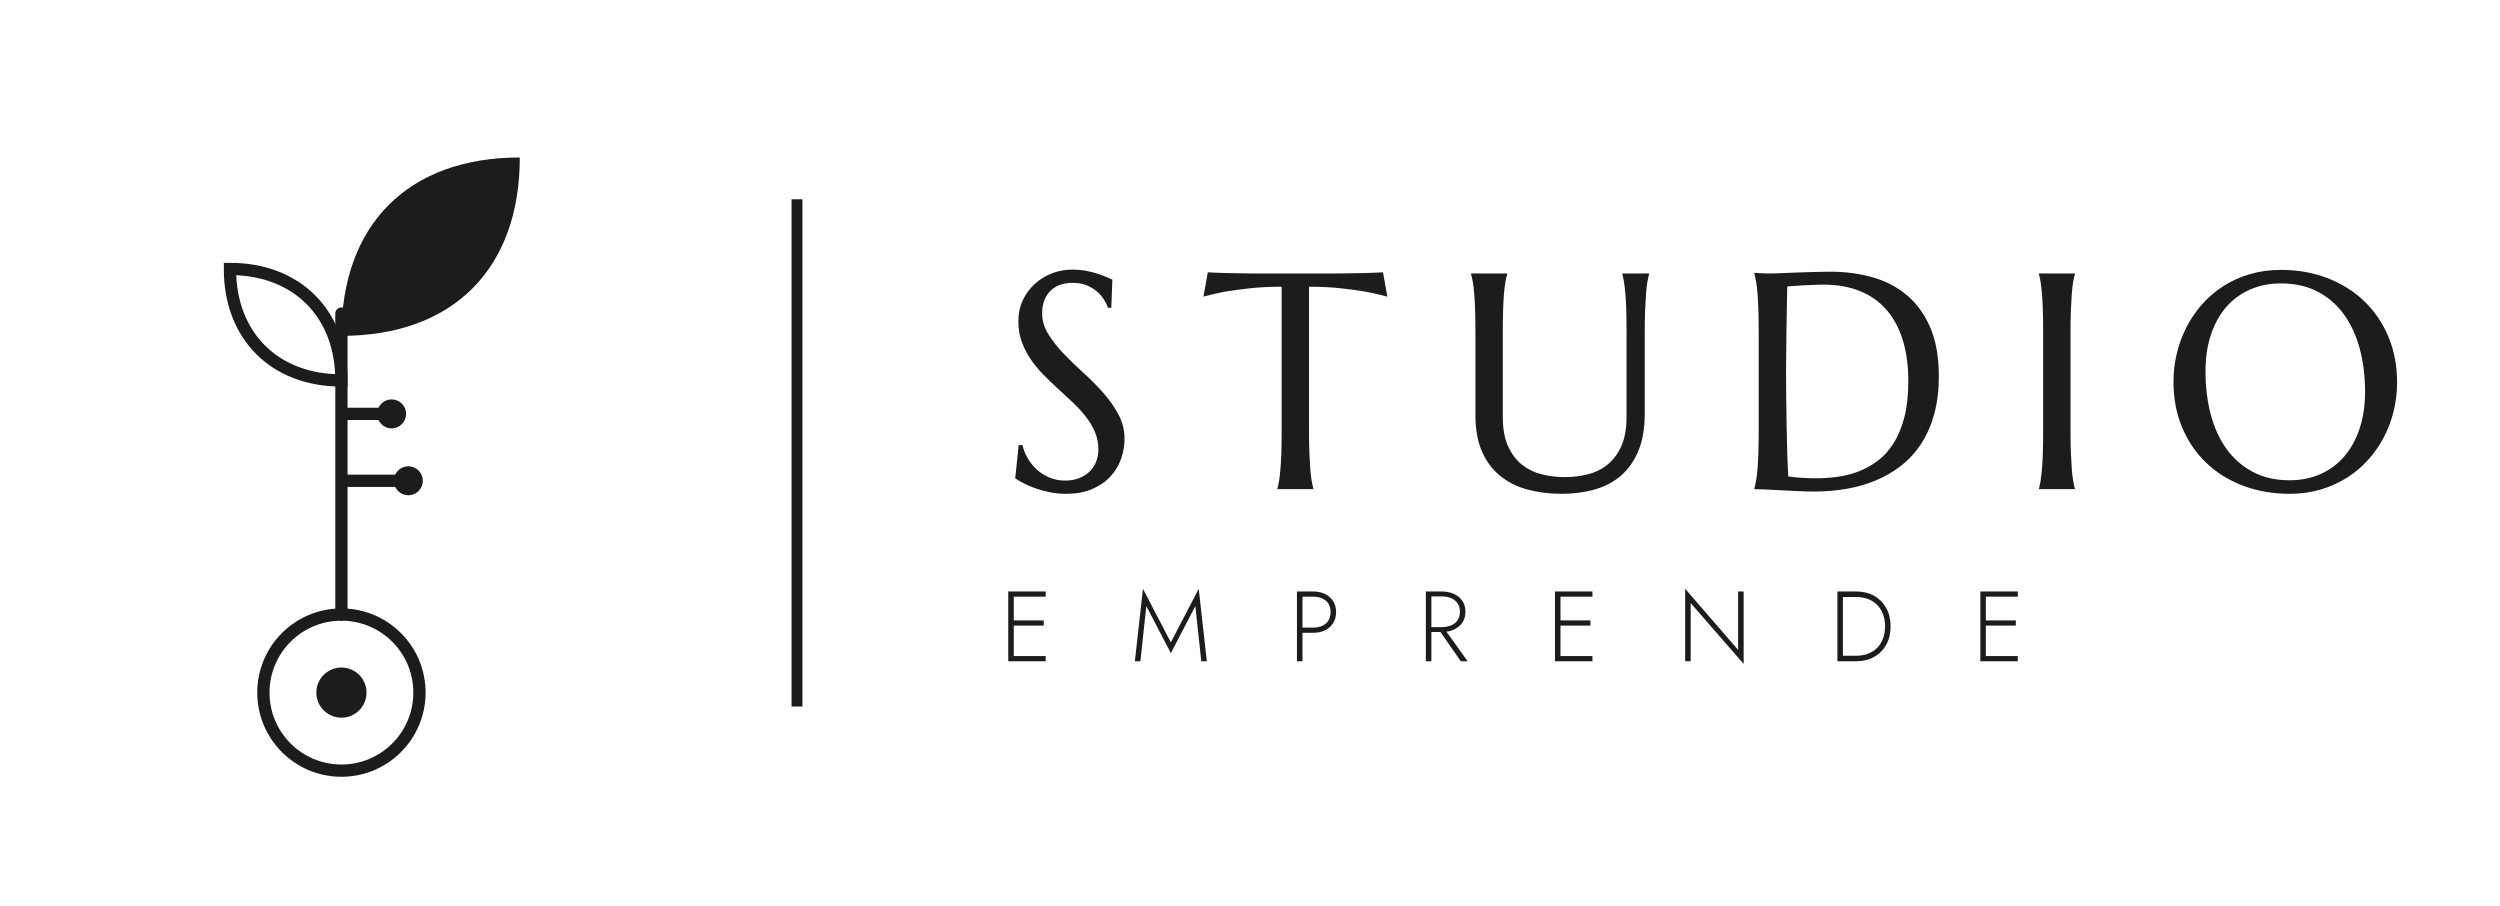
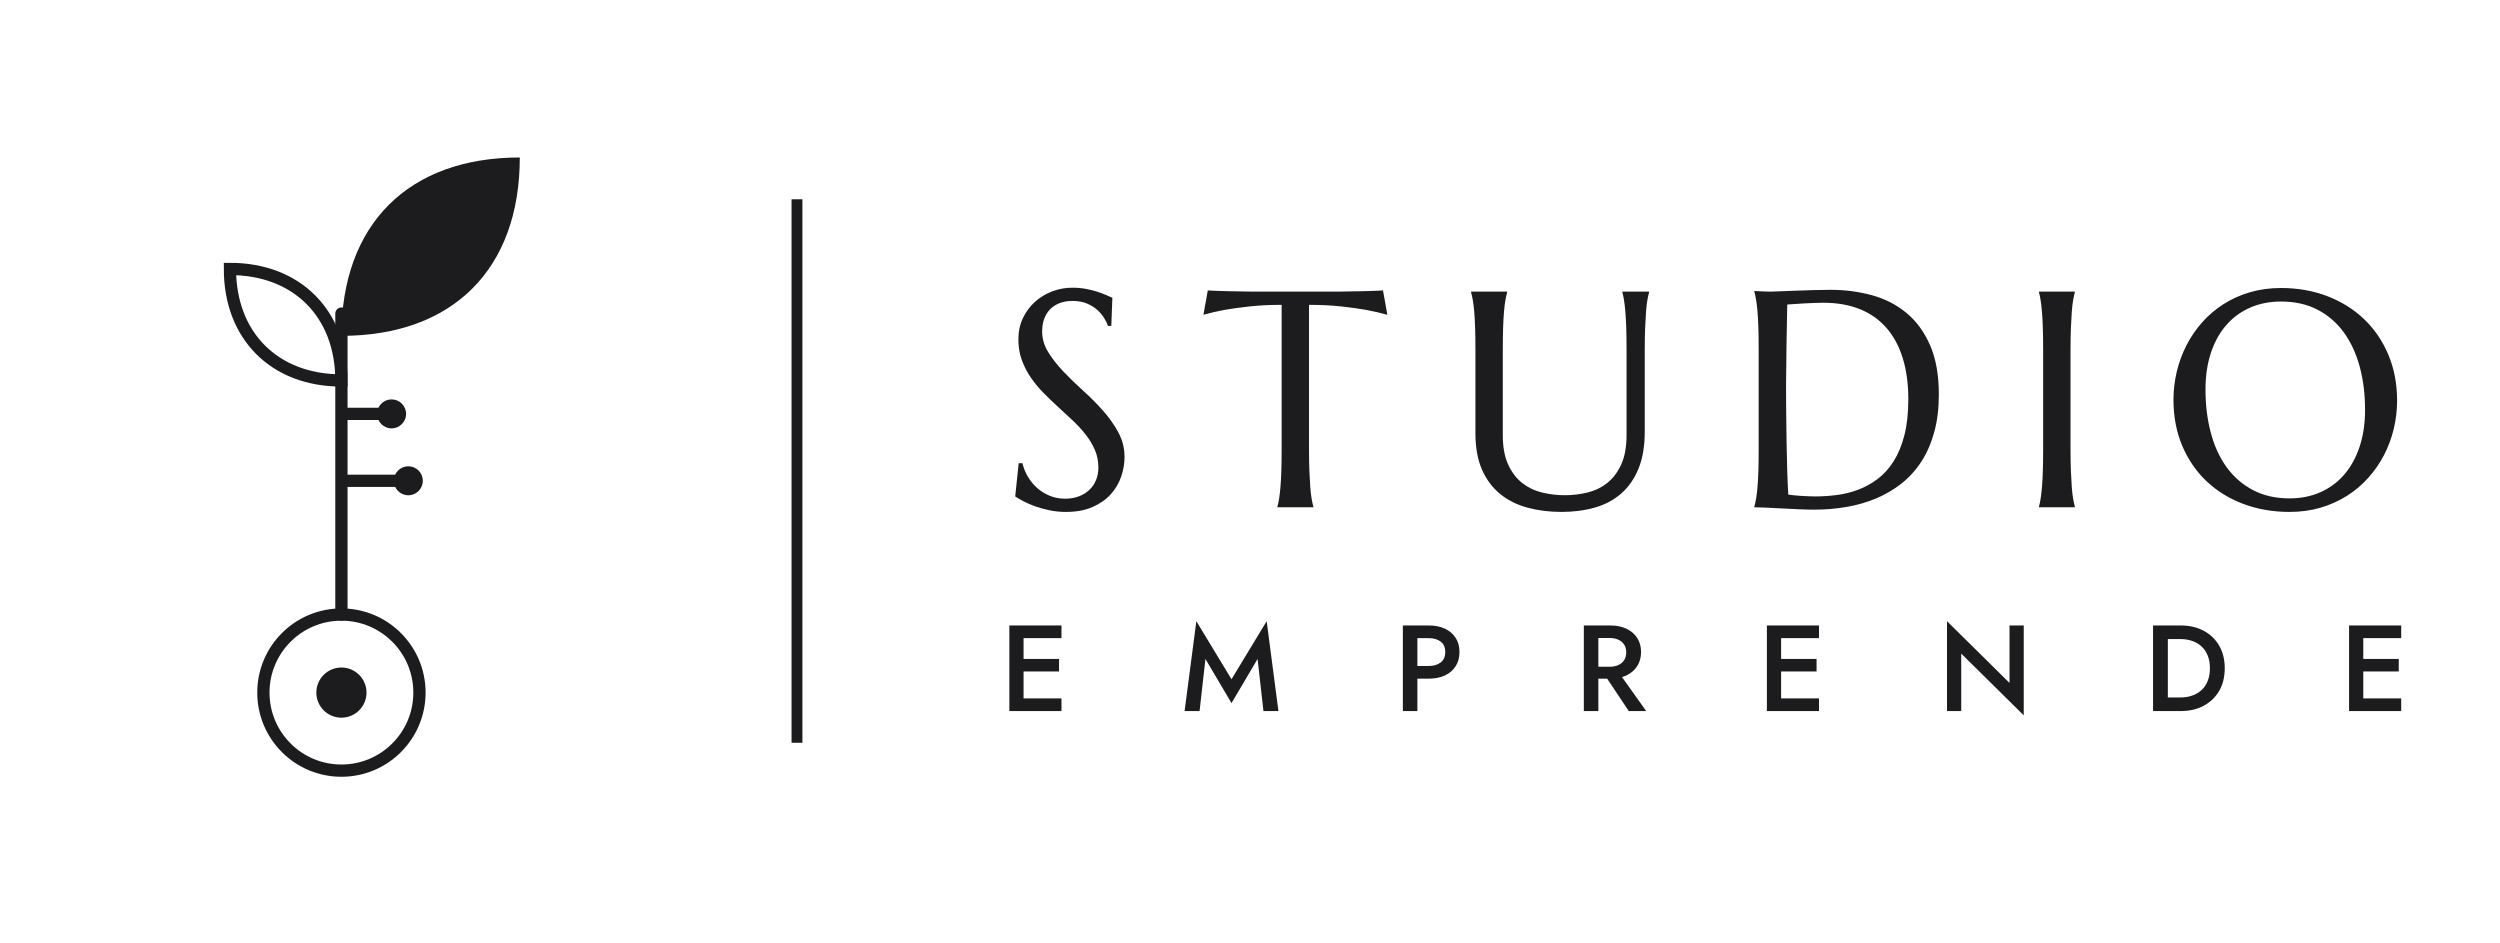
- <svg xmlns="http://www.w3.org/2000/svg" viewBox="0 0 275.995 100" width="275.995" height="100">
+ <svg xmlns="http://www.w3.org/2000/svg" viewBox="0 0 275.995 104" width="275.995" height="104">
  <g transform="translate(10 10) scale(0.615385)">
    <circle cx="45" cy="108" r="14" fill="none" stroke="#1C1C1E" stroke-width="2.2" />
    <circle cx="45" cy="108" r="4.5" fill="#1C1C1E" />
    <path d="M45 94V40M45 70h10M45 58h7" fill="none" stroke="#1C1C1E" stroke-width="2.2" stroke-linecap="round" />
    <circle cx="57" cy="70" r="2.6" fill="#1C1C1E" />
    <circle cx="54" cy="58" r="2.6" fill="#1C1C1E" />
    <path d="M45 44c0-20 12-32 32-32 0 20-12 32-32 32z" fill="#1C1C1E" />
    <path d="M45 52c0-12-8-20-20-20 0 12 8 20 20 20z" fill="none" stroke="#1C1C1E" stroke-width="2.2" />
  </g>
-   <rect x="87.385" y="22" width="1.2" height="56" fill="#1C1C1E" />
-   <path fill="#1C1C1E" d="M122.686 33.979H122.321Q122.188 33.597 121.898 33.115Q121.607 32.634 121.134 32.21Q120.661 31.787 119.989 31.505Q119.316 31.223 118.403 31.223Q117.59 31.223 116.959 31.472Q116.328 31.721 115.905 32.169Q115.481 32.617 115.265 33.231Q115.05 33.846 115.05 34.593Q115.05 35.788 115.722 36.875Q116.394 37.963 117.407 39.025Q118.42 40.088 119.598 41.15Q120.777 42.213 121.79 43.358Q122.803 44.504 123.475 45.757Q124.147 47.011 124.147 48.455Q124.147 49.534 123.774 50.622Q123.4 51.709 122.62 52.572Q121.84 53.436 120.611 53.975Q119.383 54.515 117.689 54.515Q116.743 54.515 115.888 54.34Q115.033 54.166 114.311 53.909Q113.589 53.651 113.016 53.353Q112.443 53.054 112.078 52.805L112.46 49.136H112.875Q113.057 49.916 113.473 50.622Q113.888 51.327 114.494 51.867Q115.099 52.406 115.88 52.73Q116.66 53.054 117.59 53.054Q118.436 53.054 119.109 52.796Q119.781 52.539 120.263 52.083Q120.744 51.626 121.001 50.995Q121.259 50.364 121.259 49.617Q121.259 48.571 120.877 47.683Q120.495 46.795 119.872 45.998Q119.25 45.201 118.461 44.454Q117.673 43.707 116.843 42.952Q116.013 42.196 115.224 41.399Q114.435 40.603 113.813 39.698Q113.19 38.793 112.808 37.755Q112.427 36.718 112.427 35.473Q112.427 34.161 112.933 33.107Q113.439 32.053 114.278 31.306Q115.116 30.559 116.179 30.16Q117.241 29.762 118.37 29.762Q119.2 29.762 119.897 29.895Q120.595 30.027 121.151 30.21Q121.707 30.393 122.122 30.575Q122.537 30.758 122.803 30.874Z M141.49 31.654Q139.531 31.654 137.954 31.829Q136.377 32.003 135.231 32.202Q133.903 32.451 132.857 32.75L133.339 30.061Q133.538 30.077 133.936 30.094Q134.335 30.11 134.825 30.127Q135.314 30.144 135.854 30.152Q136.393 30.16 136.875 30.168Q137.356 30.177 137.73 30.185Q138.103 30.193 138.269 30.193H147.749Q147.915 30.193 148.288 30.185Q148.662 30.177 149.143 30.168Q149.625 30.16 150.164 30.152Q150.704 30.144 151.194 30.127Q151.683 30.11 152.082 30.094Q152.48 30.077 152.68 30.061L153.161 32.75Q152.098 32.451 150.77 32.202Q149.625 32.003 148.048 31.829Q146.471 31.654 144.512 31.654V47.509Q144.512 48.92 144.553 49.974Q144.595 51.028 144.653 51.792Q144.711 52.556 144.802 53.07Q144.893 53.585 144.993 53.934V54.0H141.025V53.934Q141.125 53.585 141.208 53.07Q141.291 52.556 141.357 51.792Q141.424 51.028 141.457 49.974Q141.49 48.92 141.49 47.509Z M179.568 36.701Q179.568 35.29 179.535 34.236Q179.502 33.182 179.435 32.41Q179.369 31.638 179.286 31.123Q179.203 30.608 179.103 30.26V30.193H182.058V30.26Q181.959 30.608 181.868 31.123Q181.776 31.638 181.718 32.41Q181.66 33.182 181.619 34.236Q181.577 35.29 181.577 36.701V45.666Q181.577 48.04 180.896 49.717Q180.216 51.394 179.004 52.464Q177.792 53.535 176.098 54.025Q174.405 54.515 172.396 54.515Q170.388 54.515 168.653 54.05Q166.918 53.585 165.631 52.547Q164.345 51.51 163.614 49.858Q162.884 48.206 162.884 45.832V36.701Q162.884 35.29 162.85 34.236Q162.817 33.182 162.751 32.41Q162.684 31.638 162.593 31.123Q162.502 30.608 162.402 30.26V30.193H166.387V30.26Q166.287 30.608 166.196 31.123Q166.104 31.638 166.038 32.41Q165.972 33.182 165.938 34.236Q165.905 35.29 165.905 36.701V46.015Q165.905 47.99 166.494 49.277Q167.084 50.563 168.047 51.319Q169.01 52.074 170.238 52.373Q171.467 52.672 172.745 52.672Q174.023 52.672 175.252 52.373Q176.48 52.074 177.435 51.319Q178.389 50.563 178.979 49.277Q179.568 47.99 179.568 46.015Z M197.309 31.621Q197.276 33.48 197.243 35.224Q197.226 35.971 197.218 36.751Q197.21 37.531 197.202 38.287Q197.193 39.042 197.185 39.731Q197.177 40.42 197.177 40.951Q197.177 42.063 197.193 43.641Q197.21 45.218 197.235 46.878Q197.26 48.538 197.309 50.065Q197.359 51.593 197.426 52.605Q197.658 52.639 198.048 52.68Q198.438 52.722 198.87 52.747Q199.302 52.771 199.717 52.788Q200.132 52.805 200.414 52.805Q201.576 52.805 202.796 52.647Q204.016 52.489 205.154 52.058Q206.291 51.626 207.295 50.871Q208.3 50.115 209.055 48.92Q209.81 47.725 210.242 46.04Q210.674 44.354 210.674 42.063Q210.674 39.523 210.059 37.54Q209.445 35.556 208.258 34.194Q207.071 32.833 205.32 32.127Q203.568 31.422 201.294 31.422Q200.846 31.422 200.281 31.447Q199.717 31.472 199.16 31.497Q198.604 31.521 198.115 31.563Q197.625 31.604 197.309 31.621ZM193.674 30.127Q194.056 30.144 194.388 30.16Q194.67 30.177 194.969 30.185Q195.267 30.193 195.45 30.193Q195.765 30.193 196.504 30.16Q197.243 30.127 198.189 30.094Q199.136 30.061 200.157 30.027Q201.178 29.994 202.074 29.994Q204.481 29.994 206.656 30.592Q208.831 31.189 210.474 32.551Q212.118 33.912 213.081 36.12Q214.044 38.328 214.044 41.549Q214.044 43.856 213.537 45.699Q213.031 47.542 212.118 48.953Q211.205 50.364 209.935 51.369Q208.665 52.373 207.129 53.021Q205.594 53.668 203.85 53.967Q202.107 54.266 200.248 54.266Q199.584 54.266 198.646 54.224Q197.708 54.183 196.762 54.133Q195.815 54.083 194.977 54.042Q194.139 54.0 193.674 54.0V53.934Q193.773 53.585 193.865 53.07Q193.956 52.556 194.022 51.792Q194.089 51.028 194.122 49.974Q194.155 48.92 194.155 47.509V36.701Q194.155 35.29 194.122 34.219Q194.089 33.148 194.022 32.376Q193.956 31.604 193.865 31.073Q193.773 30.542 193.674 30.193Z M225.095 53.934Q225.194 53.585 225.277 53.07Q225.36 52.556 225.427 51.792Q225.493 51.028 225.526 49.974Q225.559 48.92 225.559 47.509V36.701Q225.559 35.29 225.526 34.236Q225.493 33.182 225.427 32.41Q225.36 31.638 225.277 31.123Q225.194 30.608 225.095 30.26V30.193H229.062V30.26Q228.963 30.608 228.871 31.123Q228.78 31.638 228.722 32.41Q228.664 33.182 228.622 34.236Q228.581 35.29 228.581 36.701V47.509Q228.581 48.92 228.622 49.974Q228.664 51.028 228.722 51.792Q228.78 52.556 228.871 53.07Q228.963 53.585 229.062 53.934V54.0H225.095Z M251.817 29.795Q254.59 29.795 256.939 30.7Q259.288 31.604 260.998 33.24Q262.708 34.875 263.671 37.166Q264.634 39.457 264.634 42.229Q264.634 43.807 264.268 45.334Q263.903 46.861 263.198 48.223Q262.492 49.584 261.463 50.738Q260.433 51.892 259.114 52.73Q257.794 53.568 256.2 54.042Q254.606 54.515 252.764 54.515Q249.991 54.515 247.642 53.626Q245.293 52.738 243.583 51.111Q241.873 49.484 240.91 47.202Q239.947 44.919 239.947 42.13Q239.947 40.553 240.312 39.025Q240.678 37.498 241.383 36.12Q242.089 34.742 243.11 33.588Q244.131 32.435 245.451 31.588Q246.77 30.741 248.372 30.268Q249.974 29.795 251.817 29.795ZM252.764 53.021Q254.606 53.021 256.134 52.356Q257.661 51.692 258.765 50.431Q259.869 49.169 260.483 47.351Q261.098 45.533 261.098 43.226Q261.098 40.669 260.508 38.486Q259.919 36.303 258.757 34.701Q257.595 33.099 255.86 32.194Q254.125 31.289 251.817 31.289Q249.974 31.289 248.447 31.945Q246.92 32.601 245.816 33.846Q244.712 35.091 244.098 36.9Q243.483 38.71 243.483 41.018Q243.483 43.558 244.064 45.757Q244.645 47.957 245.807 49.567Q246.97 51.178 248.713 52.099Q250.456 53.021 252.764 53.021Z" />
-   <path fill="#1C1C1E" d="M111.628 73.0H115.445V72.428H111.628ZM111.628 65.872H115.445V65.3H111.628ZM111.628 69.066H115.225V68.494H111.628ZM111.309 65.3V73.0H111.918V65.3Z M126.552 66.908 129.258 72.109 131.964 66.908 132.619 73.0H133.229L132.338 65.003L129.258 70.919L126.178 65.003L125.287 73.0H125.896Z M143.181 65.3V73.0H143.79V65.3ZM143.522 65.872H144.985Q145.829 65.872 146.361 66.309Q146.892 66.745 146.892 67.579Q146.892 68.406 146.361 68.846Q145.829 69.286 144.985 69.286H143.522V69.858H144.985Q145.711 69.858 146.277 69.584Q146.844 69.311 147.172 68.797Q147.501 68.283 147.501 67.579Q147.501 66.864 147.172 66.356Q146.844 65.848 146.277 65.574Q145.711 65.3 144.985 65.3H143.522Z M158.716 69.328 161.268 73.0H162.023L159.396 69.328ZM157.412 65.3V73.0H158.021V65.3ZM157.731 65.843H159.172Q159.759 65.843 160.209 66.037Q160.659 66.231 160.915 66.605Q161.171 66.979 161.171 67.535Q161.171 68.087 160.917 68.466Q160.663 68.844 160.211 69.038Q159.759 69.231 159.172 69.231H157.731V69.77H159.172Q159.92 69.77 160.506 69.507Q161.092 69.245 161.436 68.742Q161.781 68.239 161.781 67.535Q161.781 66.82 161.436 66.323Q161.092 65.826 160.506 65.563Q159.92 65.3 159.172 65.3H157.731Z M171.984 73.0H175.801V72.428H171.984ZM171.984 65.872H175.801V65.3H171.984ZM171.984 69.066H175.581V68.494H171.984ZM171.665 65.3V73.0H172.274V65.3Z M191.886 65.3V71.744L186.039 65.003V73.0H186.648V66.578L192.496 73.297V65.3Z M202.844 65.3V73.0H203.453V65.3ZM204.934 73.0Q206.056 73.0 206.909 72.516Q207.763 72.032 208.24 71.168Q208.718 70.305 208.718 69.15Q208.718 67.995 208.24 67.132Q207.763 66.268 206.909 65.784Q206.056 65.3 204.934 65.3H203.176V65.909H204.934Q205.653 65.909 206.24 66.137Q206.828 66.365 207.244 66.79Q207.659 67.216 207.884 67.815Q208.108 68.413 208.108 69.15Q208.108 69.887 207.884 70.485Q207.659 71.084 207.244 71.51Q206.828 71.935 206.24 72.163Q205.653 72.391 204.934 72.391H203.176V73.0Z M218.945 73.0H222.762V72.428H218.945ZM218.945 65.872H222.762V65.3H218.945ZM218.945 69.066H222.542V68.494H218.945ZM218.626 65.3V73.0H219.235V65.3Z" />
+   <rect x="87.385" y="22" width="1.2" height="60" fill="#1C1C1E" />
+   <path fill="#1C1C1E" d="M122.686 35.979H122.321Q122.188 35.597 121.898 35.115Q121.607 34.634 121.134 34.21Q120.661 33.787 119.989 33.505Q119.316 33.223 118.403 33.223Q117.59 33.223 116.959 33.472Q116.328 33.721 115.905 34.169Q115.481 34.617 115.265 35.231Q115.05 35.846 115.05 36.593Q115.05 37.788 115.722 38.875Q116.394 39.963 117.407 41.025Q118.42 42.088 119.598 43.15Q120.777 44.213 121.79 45.358Q122.803 46.504 123.475 47.757Q124.147 49.011 124.147 50.455Q124.147 51.534 123.774 52.622Q123.4 53.709 122.62 54.572Q121.84 55.436 120.611 55.975Q119.383 56.515 117.689 56.515Q116.743 56.515 115.888 56.34Q115.033 56.166 114.311 55.909Q113.589 55.651 113.016 55.353Q112.443 55.054 112.078 54.805L112.46 51.136H112.875Q113.057 51.916 113.473 52.622Q113.888 53.327 114.494 53.867Q115.099 54.406 115.88 54.73Q116.66 55.054 117.59 55.054Q118.436 55.054 119.109 54.796Q119.781 54.539 120.263 54.083Q120.744 53.626 121.001 52.995Q121.259 52.364 121.259 51.617Q121.259 50.571 120.877 49.683Q120.495 48.795 119.872 47.998Q119.25 47.201 118.461 46.454Q117.673 45.707 116.843 44.952Q116.013 44.196 115.224 43.399Q114.435 42.603 113.813 41.698Q113.19 40.793 112.808 39.755Q112.427 38.718 112.427 37.473Q112.427 36.161 112.933 35.107Q113.439 34.053 114.278 33.306Q115.116 32.559 116.179 32.16Q117.241 31.762 118.37 31.762Q119.2 31.762 119.897 31.895Q120.595 32.027 121.151 32.21Q121.707 32.393 122.122 32.575Q122.537 32.758 122.803 32.874Z M141.49 33.654Q139.531 33.654 137.954 33.829Q136.377 34.003 135.231 34.202Q133.903 34.451 132.857 34.75L133.339 32.061Q133.538 32.077 133.936 32.094Q134.335 32.11 134.825 32.127Q135.314 32.144 135.854 32.152Q136.393 32.16 136.875 32.168Q137.356 32.177 137.73 32.185Q138.103 32.193 138.269 32.193H147.749Q147.915 32.193 148.288 32.185Q148.662 32.177 149.143 32.168Q149.625 32.16 150.164 32.152Q150.704 32.144 151.194 32.127Q151.683 32.11 152.082 32.094Q152.48 32.077 152.68 32.061L153.161 34.75Q152.098 34.451 150.77 34.202Q149.625 34.003 148.048 33.829Q146.471 33.654 144.512 33.654V49.509Q144.512 50.92 144.553 51.974Q144.595 53.028 144.653 53.792Q144.711 54.556 144.802 55.07Q144.893 55.585 144.993 55.934V56.0H141.025V55.934Q141.125 55.585 141.208 55.07Q141.291 54.556 141.357 53.792Q141.424 53.028 141.457 51.974Q141.49 50.92 141.49 49.509Z M179.568 38.701Q179.568 37.29 179.535 36.236Q179.502 35.182 179.435 34.41Q179.369 33.638 179.286 33.123Q179.203 32.608 179.103 32.26V32.193H182.058V32.26Q181.959 32.608 181.868 33.123Q181.776 33.638 181.718 34.41Q181.66 35.182 181.619 36.236Q181.577 37.29 181.577 38.701V47.666Q181.577 50.04 180.896 51.717Q180.216 53.394 179.004 54.464Q177.792 55.535 176.098 56.025Q174.405 56.515 172.396 56.515Q170.388 56.515 168.653 56.05Q166.918 55.585 165.631 54.547Q164.345 53.51 163.614 51.858Q162.884 50.206 162.884 47.832V38.701Q162.884 37.29 162.85 36.236Q162.817 35.182 162.751 34.41Q162.684 33.638 162.593 33.123Q162.502 32.608 162.402 32.26V32.193H166.387V32.26Q166.287 32.608 166.196 33.123Q166.104 33.638 166.038 34.41Q165.972 35.182 165.938 36.236Q165.905 37.29 165.905 38.701V48.015Q165.905 49.99 166.494 51.277Q167.084 52.563 168.047 53.319Q169.01 54.074 170.238 54.373Q171.467 54.672 172.745 54.672Q174.023 54.672 175.252 54.373Q176.48 54.074 177.435 53.319Q178.389 52.563 178.979 51.277Q179.568 49.99 179.568 48.015Z M197.309 33.621Q197.276 35.48 197.243 37.224Q197.226 37.971 197.218 38.751Q197.21 39.531 197.202 40.287Q197.193 41.042 197.185 41.731Q197.177 42.42 197.177 42.951Q197.177 44.063 197.193 45.641Q197.21 47.218 197.235 48.878Q197.26 50.538 197.309 52.065Q197.359 53.593 197.426 54.605Q197.658 54.639 198.048 54.68Q198.438 54.722 198.87 54.747Q199.302 54.771 199.717 54.788Q200.132 54.805 200.414 54.805Q201.576 54.805 202.796 54.647Q204.016 54.489 205.154 54.058Q206.291 53.626 207.295 52.871Q208.3 52.115 209.055 50.92Q209.81 49.725 210.242 48.04Q210.674 46.354 210.674 44.063Q210.674 41.523 210.059 39.54Q209.445 37.556 208.258 36.194Q207.071 34.833 205.32 34.127Q203.568 33.422 201.294 33.422Q200.846 33.422 200.281 33.447Q199.717 33.472 199.16 33.497Q198.604 33.521 198.115 33.563Q197.625 33.604 197.309 33.621ZM193.674 32.127Q194.056 32.144 194.388 32.16Q194.67 32.177 194.969 32.185Q195.267 32.193 195.45 32.193Q195.765 32.193 196.504 32.16Q197.243 32.127 198.189 32.094Q199.136 32.061 200.157 32.027Q201.178 31.994 202.074 31.994Q204.481 31.994 206.656 32.592Q208.831 33.189 210.474 34.551Q212.118 35.912 213.081 38.12Q214.044 40.328 214.044 43.549Q214.044 45.856 213.537 47.699Q213.031 49.542 212.118 50.953Q211.205 52.364 209.935 53.369Q208.665 54.373 207.129 55.021Q205.594 55.668 203.85 55.967Q202.107 56.266 200.248 56.266Q199.584 56.266 198.646 56.224Q197.708 56.183 196.762 56.133Q195.815 56.083 194.977 56.042Q194.139 56.0 193.674 56.0V55.934Q193.773 55.585 193.865 55.07Q193.956 54.556 194.022 53.792Q194.089 53.028 194.122 51.974Q194.155 50.92 194.155 49.509V38.701Q194.155 37.29 194.122 36.219Q194.089 35.148 194.022 34.376Q193.956 33.604 193.865 33.073Q193.773 32.542 193.674 32.193Z M225.095 55.934Q225.194 55.585 225.277 55.07Q225.36 54.556 225.427 53.792Q225.493 53.028 225.526 51.974Q225.559 50.92 225.559 49.509V38.701Q225.559 37.29 225.526 36.236Q225.493 35.182 225.427 34.41Q225.36 33.638 225.277 33.123Q225.194 32.608 225.095 32.26V32.193H229.062V32.26Q228.963 32.608 228.871 33.123Q228.78 33.638 228.722 34.41Q228.664 35.182 228.622 36.236Q228.581 37.29 228.581 38.701V49.509Q228.581 50.92 228.622 51.974Q228.664 53.028 228.722 53.792Q228.78 54.556 228.871 55.07Q228.963 55.585 229.062 55.934V56.0H225.095Z M251.817 31.795Q254.59 31.795 256.939 32.7Q259.288 33.604 260.998 35.24Q262.708 36.875 263.671 39.166Q264.634 41.457 264.634 44.229Q264.634 45.807 264.268 47.334Q263.903 48.861 263.198 50.223Q262.492 51.584 261.463 52.738Q260.433 53.892 259.114 54.73Q257.794 55.568 256.2 56.042Q254.606 56.515 252.764 56.515Q249.991 56.515 247.642 55.626Q245.293 54.738 243.583 53.111Q241.873 51.484 240.91 49.202Q239.947 46.919 239.947 44.13Q239.947 42.553 240.312 41.025Q240.678 39.498 241.383 38.12Q242.089 36.742 243.11 35.588Q244.131 34.435 245.451 33.588Q246.77 32.741 248.372 32.268Q249.974 31.795 251.817 31.795ZM252.764 55.021Q254.606 55.021 256.134 54.356Q257.661 53.692 258.765 52.431Q259.869 51.169 260.483 49.351Q261.098 47.533 261.098 45.226Q261.098 42.669 260.508 40.486Q259.919 38.303 258.757 36.701Q257.595 35.099 255.86 34.194Q254.125 33.289 251.817 33.289Q249.974 33.289 248.447 33.945Q246.92 34.601 245.816 35.846Q244.712 37.091 244.098 38.9Q243.483 40.71 243.483 43.018Q243.483 45.558 244.064 47.757Q244.645 49.957 245.807 51.567Q246.97 53.178 248.713 54.099Q250.456 55.021 252.764 55.021Z" />
+   <path fill="#1C1C1E" d="M112.42 78.5H117.185V77.099H112.42ZM112.42 70.451H117.185V69.05H112.42ZM112.42 74.129H116.915V72.746H112.42ZM111.431 69.05V78.5H113V69.05Z M133.078 72.746 135.956 77.623 138.835 72.746 139.483 78.5H141.137L139.838 68.578L135.956 74.987L132.075 68.578L130.776 78.5H132.43Z M154.873 69.05V78.5H156.476V69.05ZM155.828 70.451H157.725Q158.551 70.451 159.053 70.837Q159.554 71.224 159.554 71.986Q159.554 72.739 159.053 73.13Q158.551 73.522 157.725 73.522H155.828V74.922H157.725Q158.761 74.922 159.52 74.566Q160.279 74.21 160.701 73.547Q161.123 72.884 161.123 71.986Q161.123 71.075 160.701 70.419Q160.279 69.762 159.52 69.406Q158.761 69.05 157.725 69.05H155.828Z M176.81 73.994 179.813 78.5H181.737L178.531 73.994ZM174.852 69.05V78.5H176.455V69.05ZM175.807 70.434H177.704Q178.254 70.434 178.664 70.621Q179.074 70.808 179.304 71.161Q179.533 71.514 179.533 72.02Q179.533 72.523 179.304 72.877Q179.074 73.232 178.664 73.419Q178.254 73.606 177.704 73.606H175.807V74.922H177.771Q178.808 74.922 179.567 74.56Q180.326 74.197 180.748 73.532Q181.17 72.867 181.17 71.986Q181.17 71.092 180.748 70.434Q180.326 69.776 179.567 69.413Q178.808 69.05 177.771 69.05H175.807Z M196.05 78.5H200.815V77.099H196.05ZM196.05 70.451H200.815V69.05H196.05ZM196.05 74.129H200.545V72.746H196.05ZM195.061 69.05V78.5H196.63V69.05Z M221.848 69.05V75.395L214.946 68.578V78.5H216.515V72.155L223.417 78.972V69.05Z M237.693 69.05V78.5H239.326V69.05ZM240.747 78.5Q242.192 78.5 243.287 77.913Q244.382 77.326 244.995 76.266Q245.607 75.206 245.607 73.775Q245.607 72.341 244.995 71.283Q244.382 70.225 243.287 69.637Q242.192 69.05 240.747 69.05H238.682V70.552H240.713Q241.409 70.552 242.006 70.756Q242.603 70.96 243.042 71.364Q243.481 71.767 243.726 72.371Q243.97 72.975 243.97 73.775Q243.97 74.575 243.726 75.179Q243.481 75.783 243.042 76.186Q242.603 76.59 242.006 76.794Q241.409 76.998 240.713 76.998H238.682V78.5Z M260.322 78.5H265.087V77.099H260.322ZM260.322 70.451H265.087V69.05H260.322ZM260.322 74.129H264.817V72.746H260.322ZM259.333 69.05V78.5H260.902V69.05Z" />
</svg>
